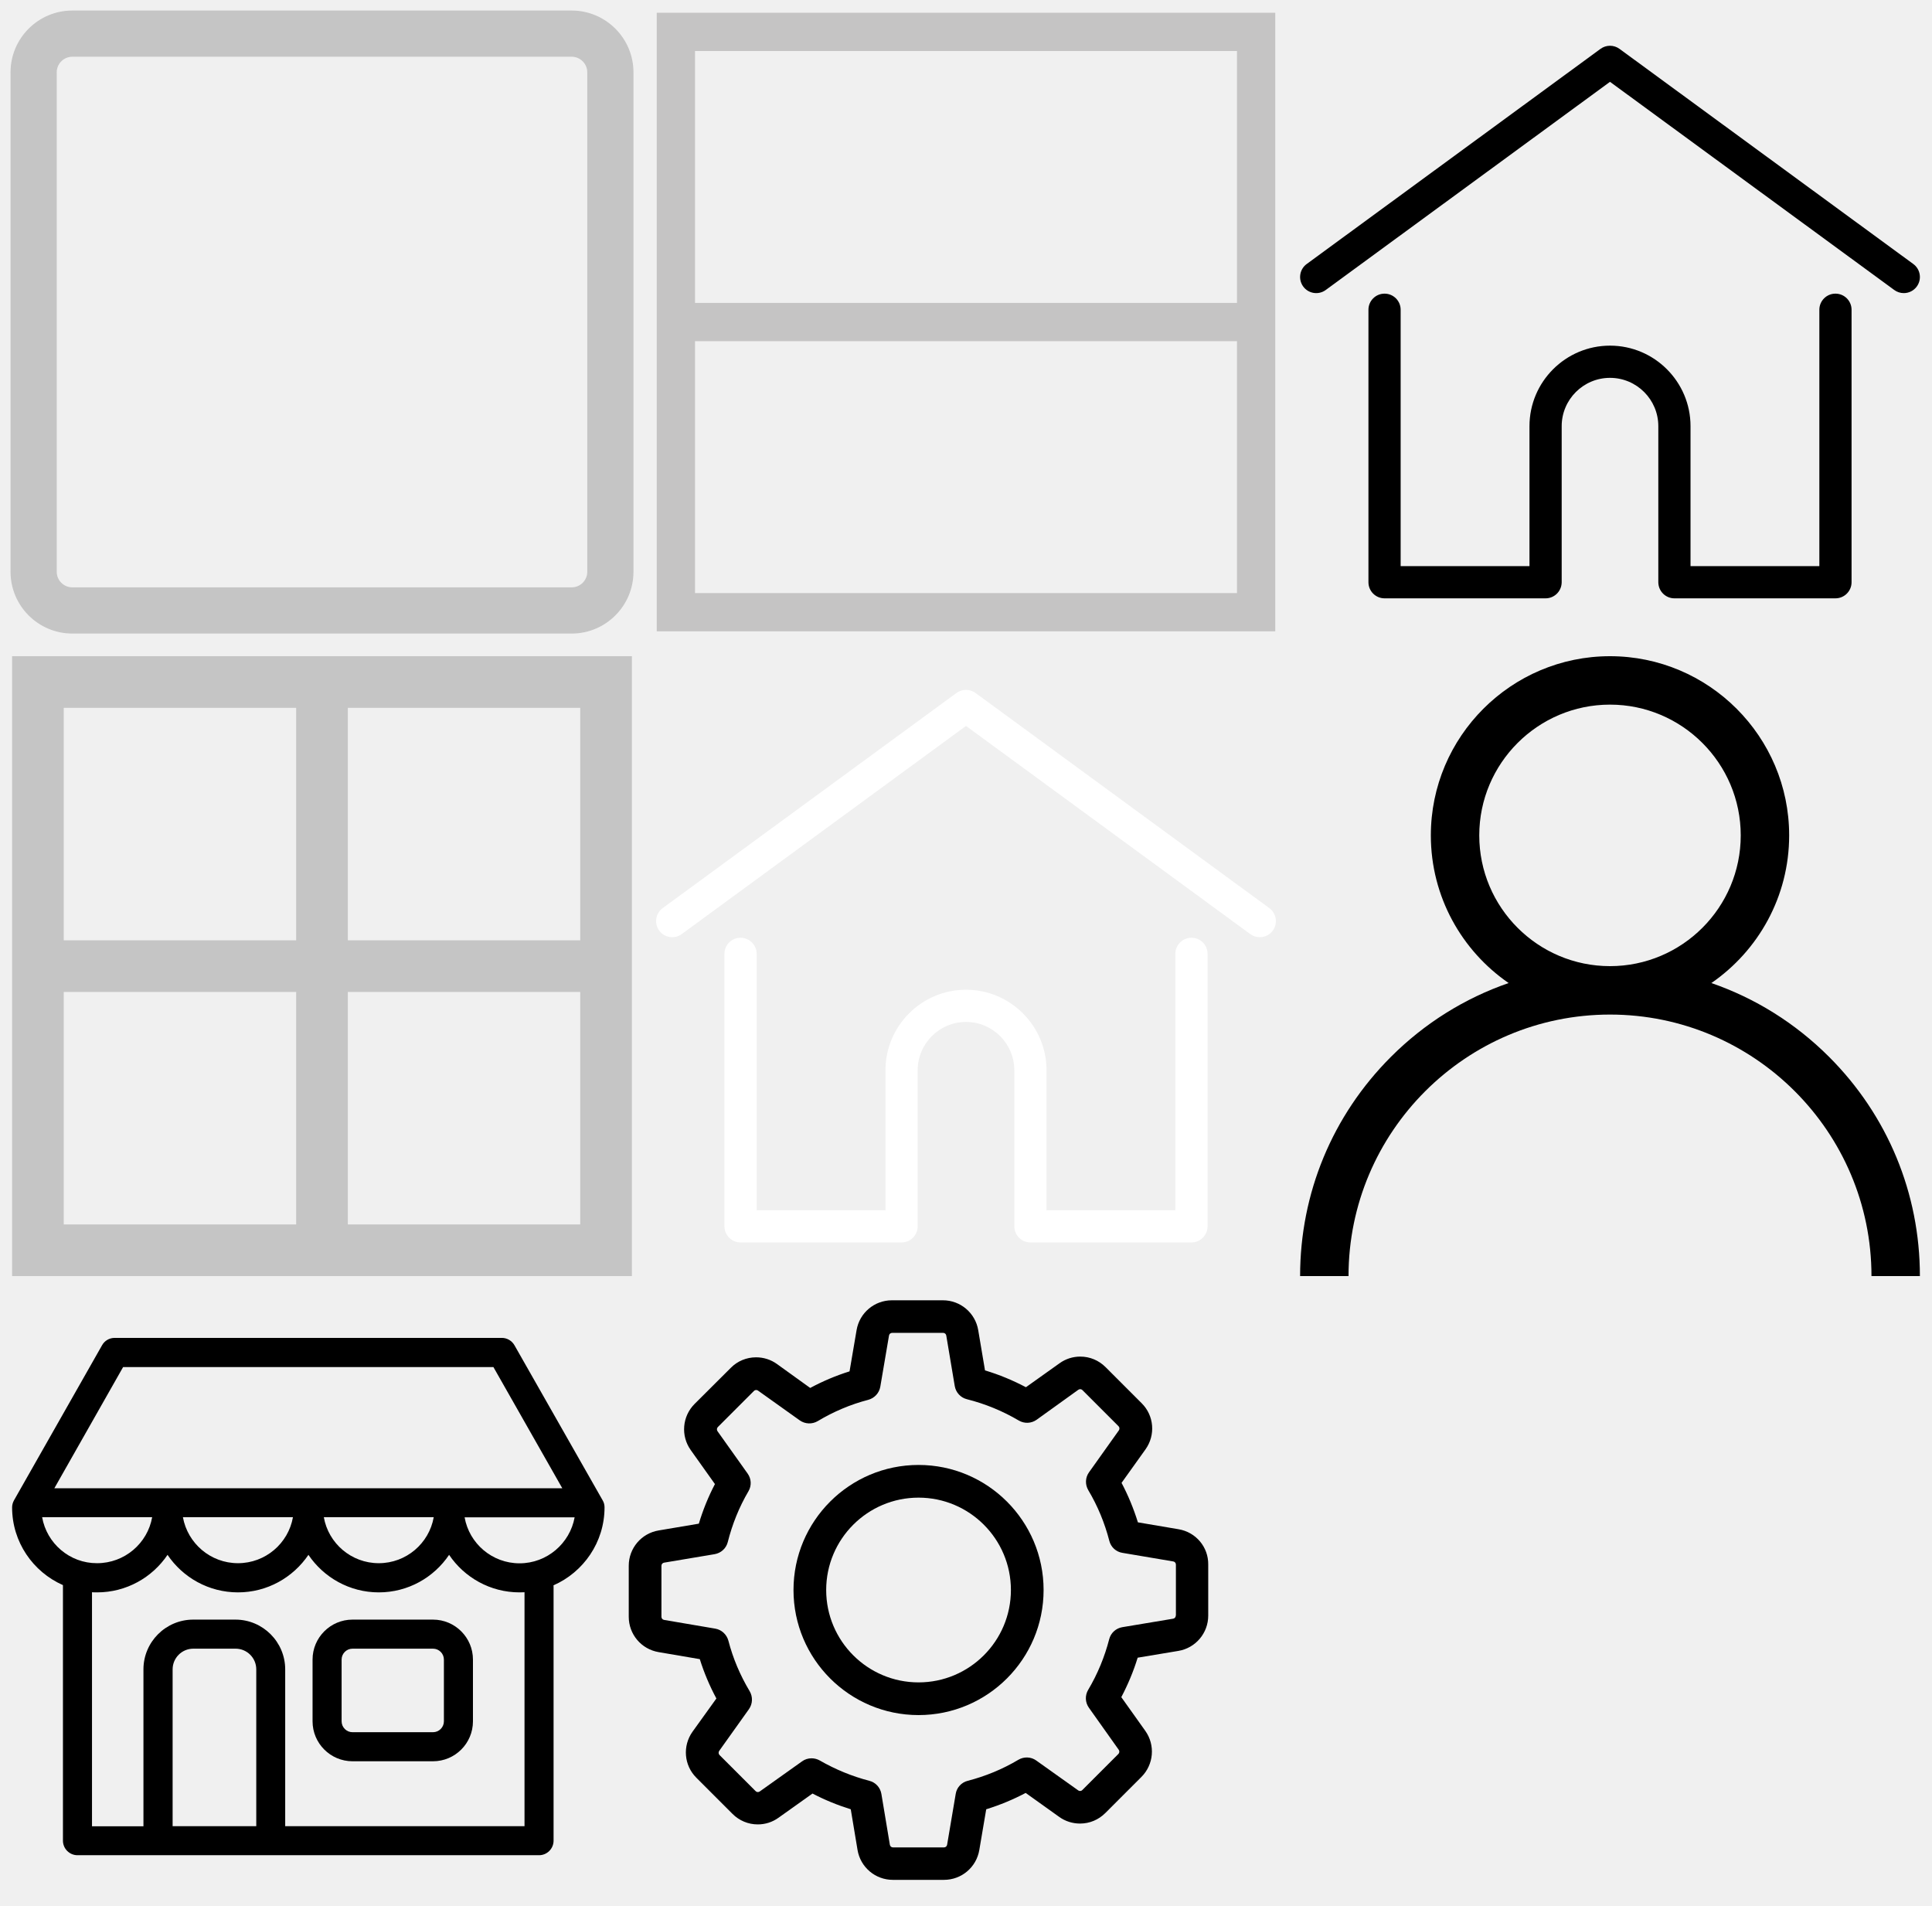
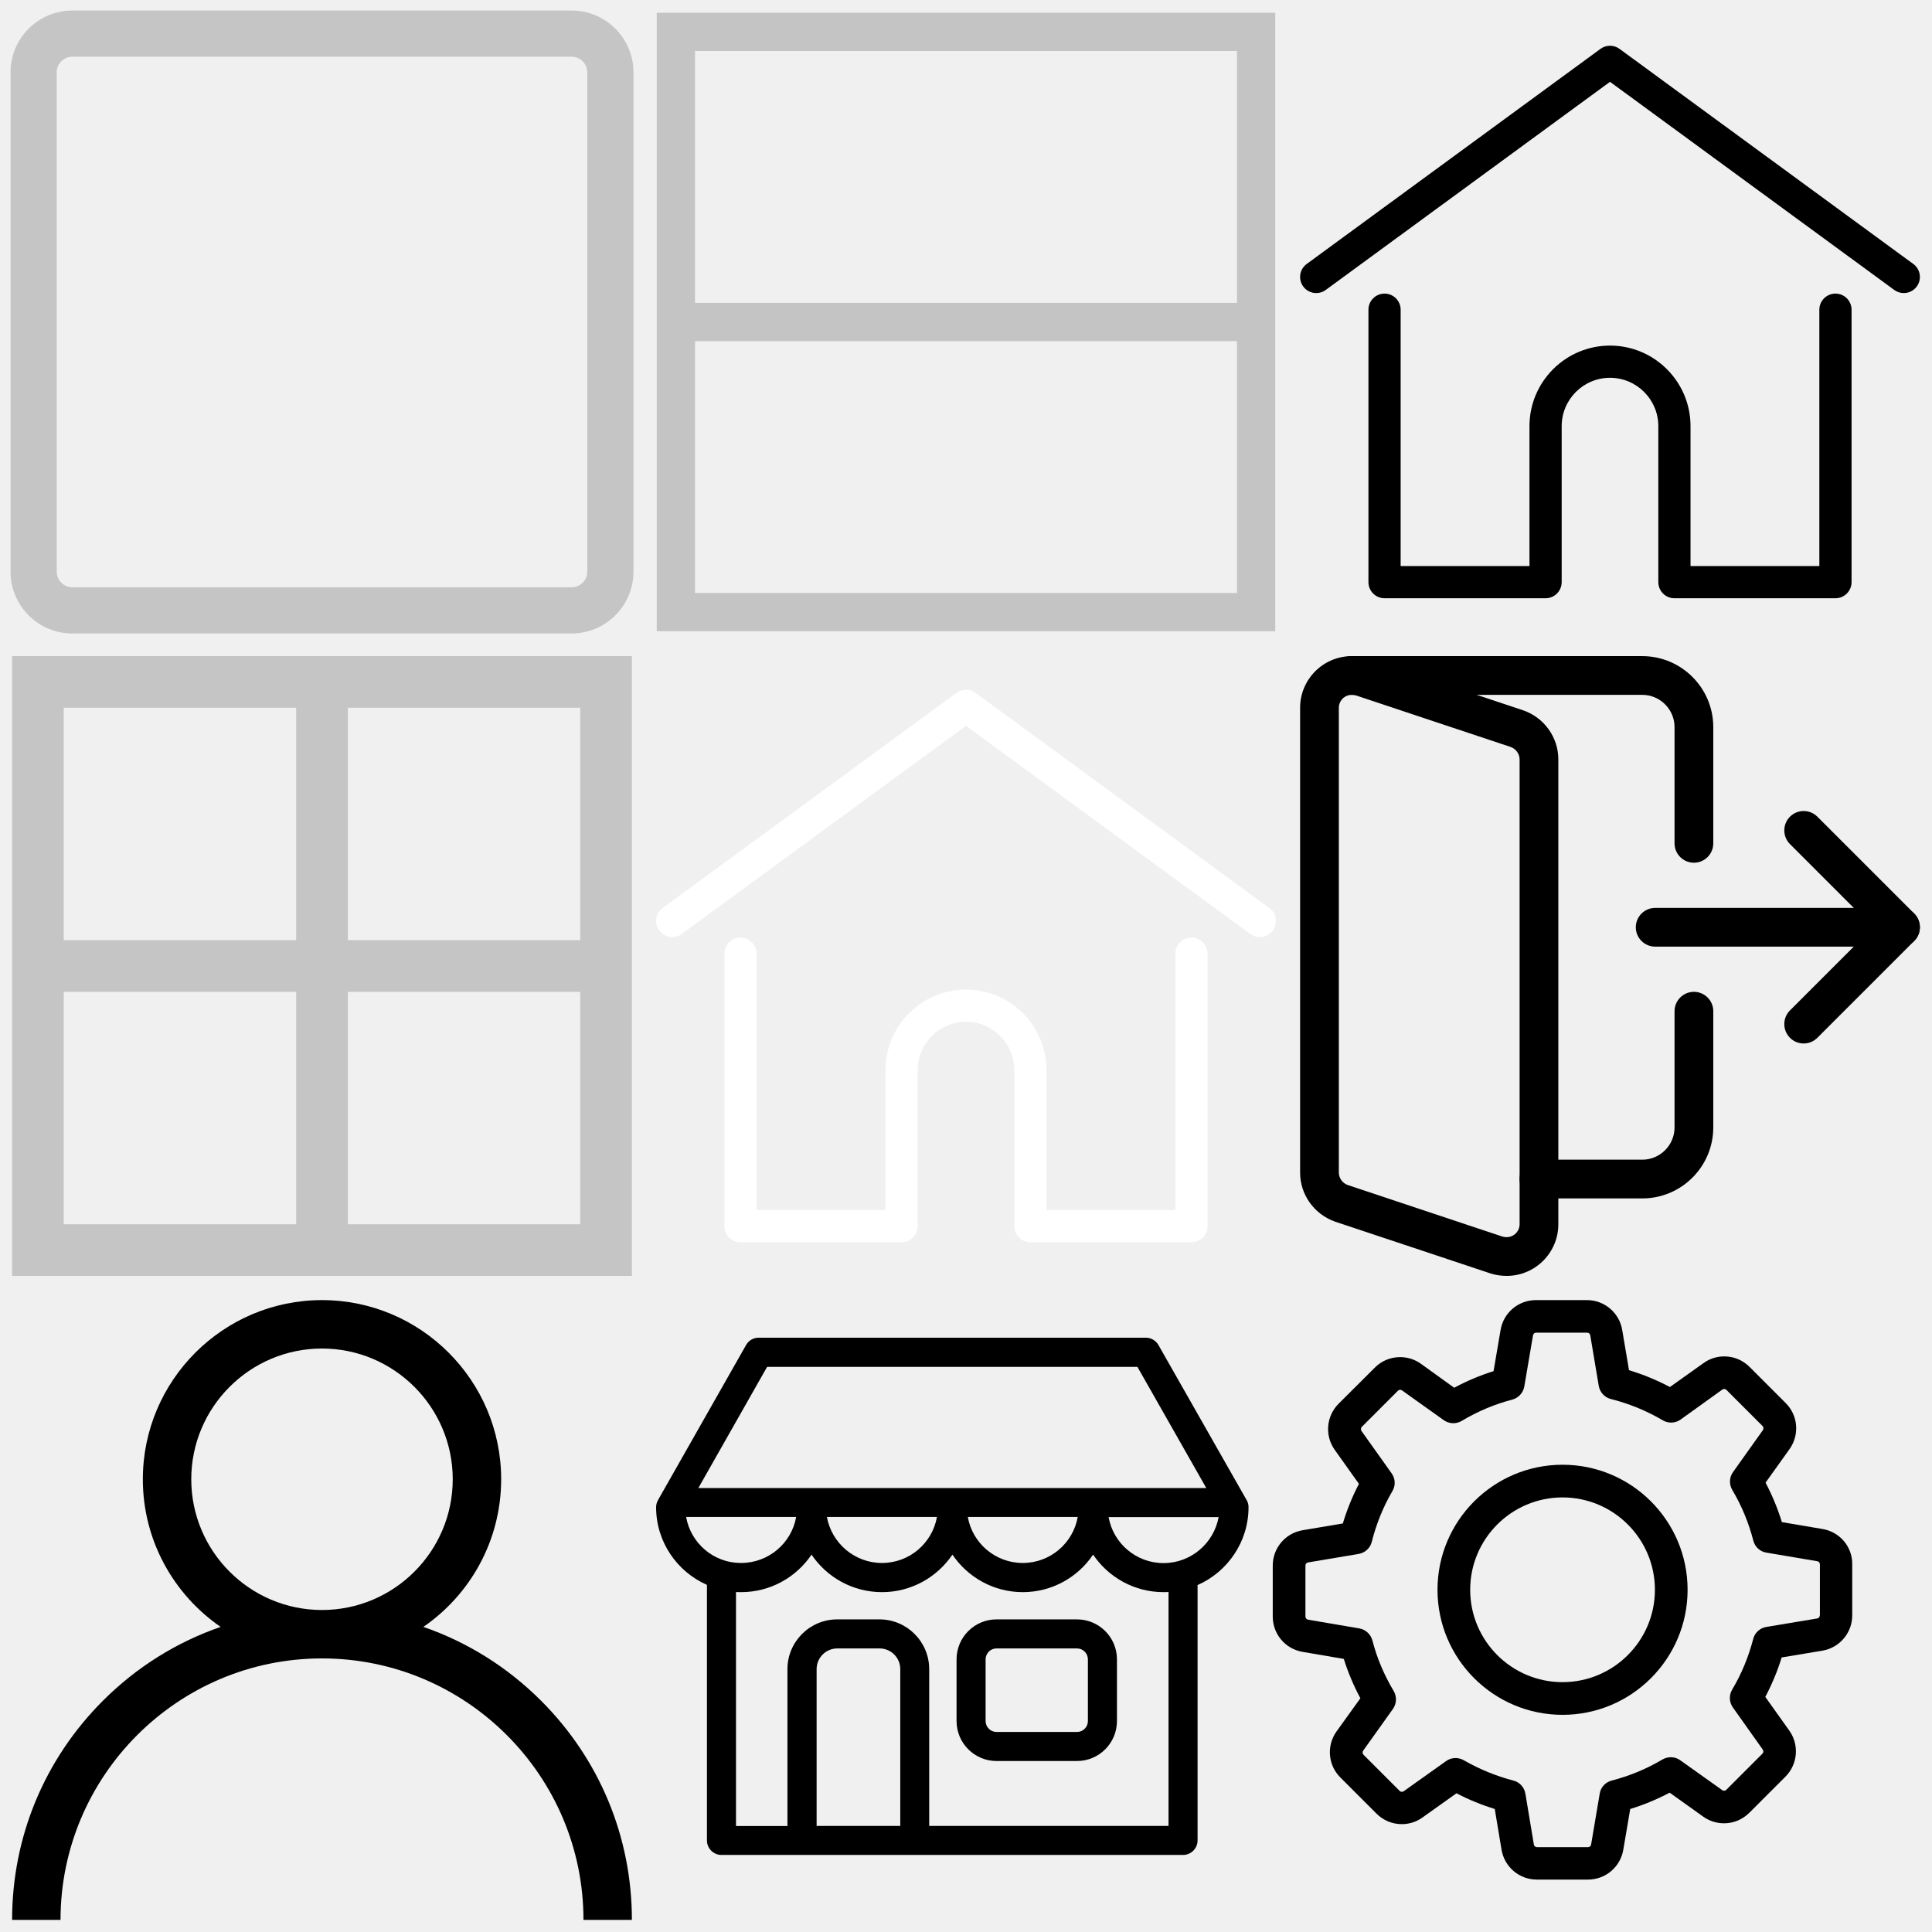
- <svg xmlns="http://www.w3.org/2000/svg" width="1596" height="1574" viewBox="0 0 1596 1574">
+ <svg xmlns="http://www.w3.org/2000/svg" width="1596" height="1596" viewBox="0 0 1596 1596">
  <svg width="532" height="532" viewBox="-10 -10 611.2 611.2" id="icon_1_square">
    <path d="M532.562.5H58.64C26.582.5.5 26.582.5 58.64v473.921c0 32.059 26.082 58.141 58.14 58.141h473.922c32.058 0 58.14-26.082 58.14-58.141V58.64C590.701 26.582 564.619.5 532.562.5zm15.299 532.061c0 8.449-6.85 15.299-15.3 15.299H58.64c-8.45 0-15.3-6.85-15.3-15.299V58.64c0-8.45 6.85-15.3 15.3-15.3h473.922c8.45 0 15.3 6.85 15.3 15.3v473.921z" data-original="#000000" class="aactive-path" data-old_color="#000000" fill="#C5C5C5" />
    <path d="M532.562 591.201H58.64c-32.334 0-58.64-26.305-58.64-58.64V58.64C0 26.306 26.306 0 58.64 0h473.922c32.334 0 58.64 26.306 58.64 58.64v473.921c-.001 32.335-26.306 58.64-58.64 58.64zM58.64 1C26.857 1 1 26.857 1 58.64v473.921c0 31.783 25.857 57.641 57.64 57.641h473.922c31.782 0 57.64-25.857 57.64-57.641V58.64c0-31.783-25.857-57.64-57.64-57.64H58.64zm473.922 547.359H58.64c-8.712 0-15.8-7.087-15.8-15.799V58.64c0-8.712 7.088-15.8 15.8-15.8h473.922c8.712 0 15.8 7.088 15.8 15.8v473.921c-.001 8.711-7.089 15.798-15.8 15.798zM58.64 43.84c-8.161 0-14.8 6.639-14.8 14.8v473.921c0 8.16 6.639 14.799 14.8 14.799h473.922c8.161 0 14.8-6.639 14.8-14.799V58.64c0-8.161-6.639-14.8-14.8-14.8H58.64z" data-original="#000000" class="aactive-path" data-old_color="#000000" fill="#C5C5C5" />
  </svg>
  <svg viewBox="-10 -10 505 505" width="532" height="532" id="icon_2_square" x="532">
    <path d="M0 0v485h485V0H0zm455 30v197.5H30V30h425zM30 455V257.5h425V455H30z" data-original="#000000" class="bactive-path" data-old_color="#000000" fill="#C5C4C4" />
  </svg>
  <svg width="532" height="532" viewBox="-10 -10 532 532" id="icon_4_square" y="532">
    <path d="M0 0v512h512V0H0zm469.333 234.667h-192v-192h192v192zm-234.666-192v192h-192v-192h192zm-192 234.666h192v192h-192v-192zm234.666 192v-192h192v192h-192z" data-original="#000000" class="cactive-path" data-old_color="#000000" fill="#C5C5C5" />
  </svg>
  <svg width="532" height="532" viewBox="-10 -10 532 532" id="icon_home" x="532" y="532">
    <path d="M506.555 208.064L263.859 30.367a13.3 13.3 0 00-15.716 0L5.445 208.064c-5.928 4.341-7.216 12.665-2.875 18.593s12.666 7.214 18.593 2.875L256 57.588l234.837 171.943a13.236 13.236 0 007.848 2.57c4.096 0 8.138-1.885 10.744-5.445 4.342-5.927 3.054-14.251-2.874-18.592z" data-original="#000000" class="dactive-path" data-old_color="#000000" fill="#FFF" />
    <path d="M442.246 232.543c-7.346 0-13.303 5.956-13.303 13.303v211.749H322.521V342.009c0-36.68-29.842-66.52-66.52-66.52s-66.52 29.842-66.52 66.52v115.587H83.058V245.847c0-7.347-5.957-13.303-13.303-13.303s-13.303 5.956-13.303 13.303V470.9c0 7.347 5.957 13.303 13.303 13.303h133.029c6.996 0 12.721-5.405 13.251-12.267.032-.311.052-.651.052-1.036V342.01c0-22.009 17.905-39.914 39.914-39.914s39.914 17.906 39.914 39.914V470.9c0 .383.02.717.052 1.024.524 6.867 6.251 12.279 13.251 12.279h133.029c7.347 0 13.303-5.956 13.303-13.303V245.847c-.001-7.348-5.957-13.304-13.304-13.304z" data-original="#000000" class="dactive-path" data-old_color="#000000" fill="#FFF" />
  </svg>
  <svg viewBox="-10 -10 532 532" width="532" height="532" id="icon_home_black" x="1064">
    <path d="M506.555 208.064L263.859 30.367a13.3 13.3 0 00-15.716 0L5.445 208.064c-5.928 4.341-7.216 12.665-2.875 18.593s12.666 7.214 18.593 2.875L256 57.588l234.837 171.943a13.236 13.236 0 007.848 2.57c4.096 0 8.138-1.885 10.744-5.445 4.342-5.927 3.054-14.251-2.874-18.592z" />
    <path d="M442.246 232.543c-7.346 0-13.303 5.956-13.303 13.303v211.749H322.521V342.009c0-36.68-29.842-66.52-66.52-66.52s-66.52 29.842-66.52 66.52v115.587H83.058V245.847c0-7.347-5.957-13.303-13.303-13.303s-13.303 5.956-13.303 13.303V470.9c0 7.347 5.957 13.303 13.303 13.303h133.029c6.996 0 12.721-5.405 13.251-12.267.032-.311.052-.651.052-1.036V342.01c0-22.009 17.905-39.914 39.914-39.914s39.914 17.906 39.914 39.914V470.9c0 .383.02.717.052 1.024.524 6.867 6.251 12.279 13.251 12.279h133.029c7.347 0 13.303-5.956 13.303-13.303V245.847c-.001-7.348-5.957-13.304-13.304-13.304z" />
  </svg>
-   <svg viewBox="-10 -10 498.7 498.7" width="498.7" height="498.7" id="icon_setting" x="509.4" y="1064">
+   <svg height="532" viewBox="-10 -10 532.02 532" width="532" id="icon_logout" x="1064" y="532">
+     <path d="M496 240.008H293.332c-8.832 0-16-7.168-16-16s7.168-16 16-16H496c8.832 0 16 7.168 16 16s-7.168 16-16 16zm0 0" />
+     <path d="M416 320.008a15.89 15.89 0 01-11.309-4.692c-6.25-6.253-6.25-16.386 0-22.636l68.696-68.692-68.696-68.695c-6.25-6.25-6.25-16.383 0-22.633 6.254-6.254 16.387-6.254 22.637 0l80 80c6.25 6.25 6.25 16.383 0 22.633l-80 80A15.896 15.896 0 01416 320.008zm0 0M170.668 512.008c-4.566 0-8.898-.64-13.227-1.985L29.055 467.25C11.585 461.148 0 444.871 0 426.676v-384C0 19.145 19.137.008 42.668.008c4.562 0 8.895.64 13.227 1.984l128.382 42.774c17.473 6.101 29.055 22.379 29.055 40.574v384c0 23.531-19.133 42.668-42.664 42.668zm-128-480c-5.867 0-10.668 4.8-10.668 10.668v384c0 4.543 3.05 8.765 7.402 10.281l127.785 42.582c.918.297 2.114.469 3.481.469 5.867 0 10.664-4.801 10.664-10.668v-384c0-4.543-3.05-8.766-7.402-10.281L46.145 32.477c-.918-.297-2.114-.47-3.477-.47zm0 0" />
+     <path d="M325.332 170.676c-8.832 0-16-7.168-16-16v-96c0-14.7-11.965-26.668-26.664-26.668h-240c-8.832 0-16-7.168-16-16s7.168-16 16-16h240c32.363 0 58.664 26.305 58.664 58.668v96c0 8.832-7.168 16-16 16zm0 0M282.668 448.008h-85.336c-8.832 0-16-7.168-16-16s7.168-16 16-16h85.336c14.7 0 26.664-11.969 26.664-26.668v-96c0-8.832 7.168-16 16-16s16 7.168 16 16v96c0 32.363-26.3 58.668-58.664 58.668zm0 0" />
+   </svg>
+   <svg viewBox="-10 -10 498.7 498.7" width="498.7" height="498.7" id="icon_setting" x="1041.4" y="1064">
    <path d="M454.2 189.101l-33.6-5.7c-3.5-11.3-8-22.2-13.5-32.6l19.8-27.7c8.4-11.8 7.1-27.9-3.2-38.1l-29.8-29.8c-5.6-5.6-13-8.7-20.9-8.7-6.2 0-12.1 1.9-17.1 5.5l-27.8 19.8c-10.8-5.7-22.1-10.4-33.8-13.9l-5.6-33.2a29.54 29.54 0 00-29.2-24.7h-42.1c-14.5 0-26.8 10.4-29.2 24.7l-5.8 34c-11.2 3.5-22.1 8.1-32.5 13.7l-27.5-19.8c-5-3.6-11-5.5-17.2-5.5-7.9 0-15.4 3.1-20.9 8.7l-29.9 29.8c-10.2 10.2-11.6 26.3-3.2 38.1l20 28.1c-5.5 10.5-9.9 21.4-13.3 32.7l-33.2 5.6a29.54 29.54 0 00-24.7 29.2v42.1c0 14.5 10.4 26.8 24.7 29.2l34 5.8c3.5 11.2 8.1 22.1 13.7 32.5l-19.7 27.4c-8.4 11.8-7.1 27.9 3.2 38.1l29.8 29.8c5.6 5.6 13 8.7 20.9 8.7 6.2 0 12.1-1.9 17.1-5.5l28.1-20c10.1 5.3 20.7 9.6 31.6 13l5.6 33.6a29.54 29.54 0 0029.2 24.7h42.2c14.5 0 26.8-10.4 29.2-24.7l5.7-33.6c11.3-3.5 22.2-8 32.6-13.5l27.7 19.8c5 3.6 11 5.5 17.2 5.5 7.9 0 15.3-3.1 20.9-8.7l29.8-29.8c10.2-10.2 11.6-26.3 3.2-38.1l-19.8-27.8c5.5-10.5 10.1-21.4 13.5-32.6l33.6-5.6a29.54 29.54 0 0024.7-29.2v-42.1c.2-14.5-10.2-26.8-24.5-29.2zm-2.3 71.3c0 1.3-.9 2.4-2.2 2.6l-42 7c-5.3.9-9.5 4.8-10.8 9.9-3.8 14.7-9.6 28.8-17.4 41.9-2.7 4.6-2.5 10.3.6 14.7l24.7 34.8c.7 1 .6 2.5-.3 3.4l-29.8 29.8c-.7.7-1.4.8-1.9.8-.6 0-1.1-.2-1.5-.5l-34.7-24.7c-4.3-3.1-10.1-3.3-14.7-.6-13.1 7.8-27.2 13.6-41.9 17.4-5.2 1.3-9.1 5.6-9.9 10.8l-7.1 42c-.2 1.3-1.3 2.2-2.6 2.2h-42.1c-1.3 0-2.4-.9-2.6-2.2l-7-42c-.9-5.3-4.8-9.5-9.9-10.8-14.3-3.7-28.1-9.4-41-16.8-2.1-1.2-4.5-1.8-6.8-1.8-2.7 0-5.5.8-7.8 2.5l-35 24.9c-.5.3-1 .5-1.5.5-.4 0-1.2-.1-1.9-.8l-29.8-29.8c-.9-.9-1-2.3-.3-3.4l24.6-34.5c3.1-4.4 3.3-10.2.6-14.8-7.8-13-13.8-27.1-17.6-41.8-1.4-5.1-5.6-9-10.8-9.9l-42.3-7.2c-1.3-.2-2.2-1.3-2.2-2.6v-42.1c0-1.3.9-2.4 2.2-2.6l41.7-7c5.3-.9 9.6-4.8 10.9-10 3.7-14.7 9.4-28.9 17.1-42 2.7-4.6 2.4-10.3-.7-14.6l-24.9-35c-.7-1-.6-2.5.3-3.4l29.8-29.8c.7-.7 1.4-.8 1.9-.8.6 0 1.1.2 1.5.5l34.5 24.6c4.4 3.1 10.2 3.3 14.8.6 13-7.8 27.1-13.8 41.8-17.6 5.1-1.4 9-5.6 9.9-10.8l7.2-42.3c.2-1.3 1.3-2.2 2.6-2.2h42.1c1.3 0 2.4.9 2.6 2.2l7 41.7c.9 5.3 4.8 9.6 10 10.9 15.1 3.8 29.5 9.7 42.9 17.6 4.6 2.7 10.3 2.5 14.7-.6l34.5-24.8c.5-.3 1-.5 1.5-.5.4 0 1.2.1 1.9.8l29.8 29.8c.9.9 1 2.3.3 3.4l-24.7 34.7c-3.1 4.3-3.3 10.1-.6 14.7 7.8 13.1 13.6 27.2 17.4 41.9 1.3 5.2 5.6 9.1 10.8 9.9l42 7.1c1.3.2 2.2 1.3 2.2 2.6v42.1h-.1z" />
    <path d="M239.4 136.001c-57 0-103.3 46.3-103.3 103.3s46.3 103.3 103.3 103.3 103.3-46.3 103.3-103.3-46.3-103.3-103.3-103.3zm0 179.6c-42.1 0-76.3-34.2-76.3-76.3s34.2-76.3 76.3-76.3 76.3 34.2 76.3 76.3-34.2 76.3-76.3 76.3z" />
  </svg>
-   <svg viewBox="-10 -10 509.4 509.4" width="509.4" height="509.4" id="icon_shop" y="1064">
+   <svg viewBox="-10 -10 509.4 509.4" width="509.4" height="509.4" id="icon_shop" x="532" y="1064">
    <path d="M347.7 263.75h-66.5c-18.2 0-33 14.8-33 33v51c0 18.2 14.8 33 33 33h66.5c18.2 0 33-14.8 33-33v-51c0-18.2-14.8-33-33-33zm9 84c0 5-4.1 9-9 9h-66.5c-5 0-9-4.1-9-9v-51c0-5 4.1-9 9-9h66.5c5 0 9 4.1 9 9v51z" />
    <path d="M489.4 171.05c0-2.1-.5-4.1-1.6-5.9l-72.8-128c-2.1-3.7-6.1-6.1-10.4-6.1H84.7c-4.3 0-8.3 2.3-10.4 6.1l-72.7 128c-1 1.8-1.6 3.8-1.6 5.9 0 28.7 17.3 53.3 42 64.2v211.1c0 6.6 5.4 12 12 12h381.3c6.6 0 12-5.4 12-12v-209.6c0-.5 0-.9-.1-1.3 24.8-10.9 42.2-35.6 42.2-64.4zM91.7 55.15h305.9l56.9 100.1H34.9l56.8-100.1zm256.6 124c-3.8 21.6-22.7 38-45.4 38s-41.6-16.4-45.4-38h90.8zm-116.3 0c-3.8 21.6-22.7 38-45.4 38s-41.6-16.4-45.5-38H232zm-207.2 0h90.9c-3.8 21.6-22.8 38-45.5 38-22.7.1-41.6-16.4-45.4-38zm176.8 255.2h-69v-129.5c0-9.4 7.6-17.1 17.1-17.1h34.9c9.4 0 17.1 7.6 17.1 17.1v129.5h-.1zm221.7 0H225.6v-129.5c0-22.6-18.4-41.1-41.1-41.1h-34.9c-22.6 0-41.1 18.4-41.1 41.1v129.6H66v-193.3c1.4.1 2.8.1 4.2.1 24.2 0 45.6-12.3 58.2-31 12.6 18.7 34 31 58.2 31s45.5-12.3 58.2-31c12.6 18.7 34 31 58.1 31 24.2 0 45.5-12.3 58.1-31 12.6 18.7 34 31 58.2 31 1.4 0 2.7-.1 4.1-.1v193.2zm-4.1-217.1c-22.7 0-41.6-16.4-45.4-38h90.9c-3.9 21.5-22.8 38-45.5 38z" />
  </svg>
-   <svg viewBox="-10 -10 532 532" width="532" height="532" id="icon_user" x="1064" y="532">
+   <svg viewBox="-10 -10 532 532" width="532" height="532" id="icon_user" y="1064">
    <path d="M437.02 330.98c-27.883-27.882-61.071-48.523-97.281-61.018C378.521 243.251 404 198.548 404 148 404 66.393 337.607 0 256 0S108 66.393 108 148c0 50.548 25.479 95.251 64.262 121.962-36.21 12.495-69.398 33.136-97.281 61.018C26.629 379.333 0 443.62 0 512h40c0-119.103 96.897-216 216-216s216 96.897 216 216h40c0-68.38-26.629-132.667-74.98-181.02zM256 256c-59.551 0-108-48.448-108-108S196.449 40 256 40s108 48.448 108 108-48.449 108-108 108z" />
  </svg>
</svg>
